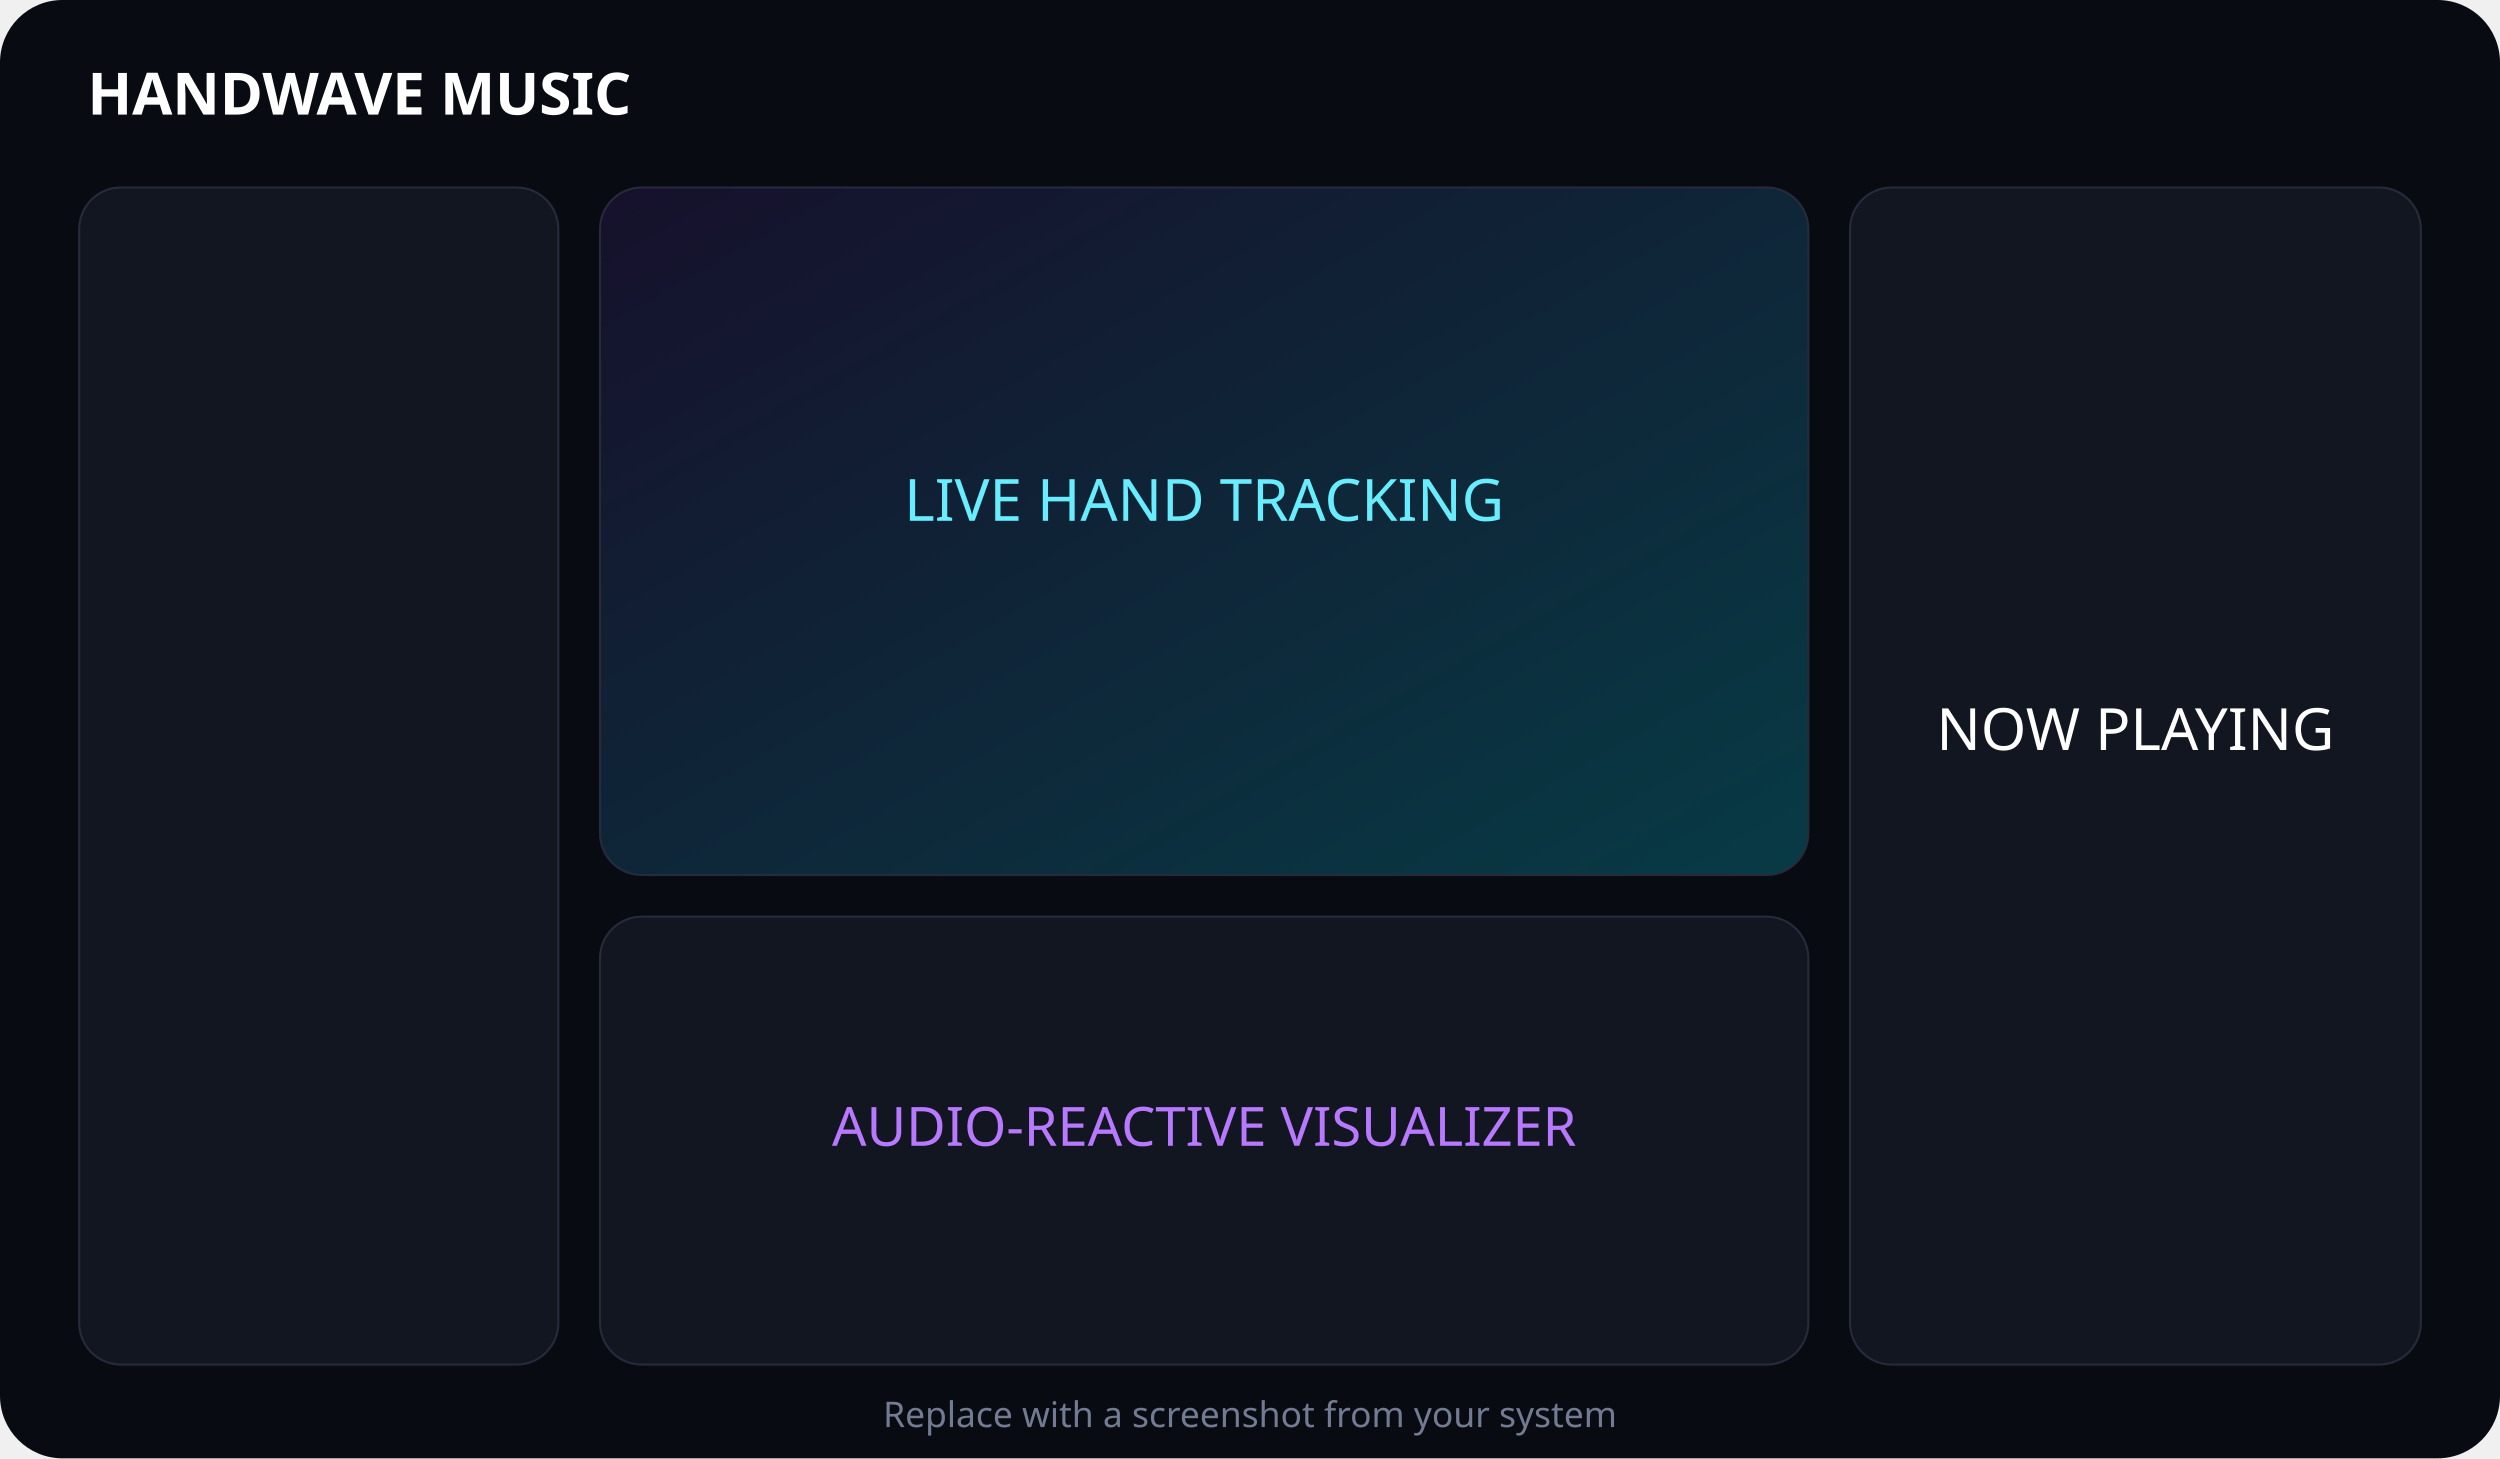
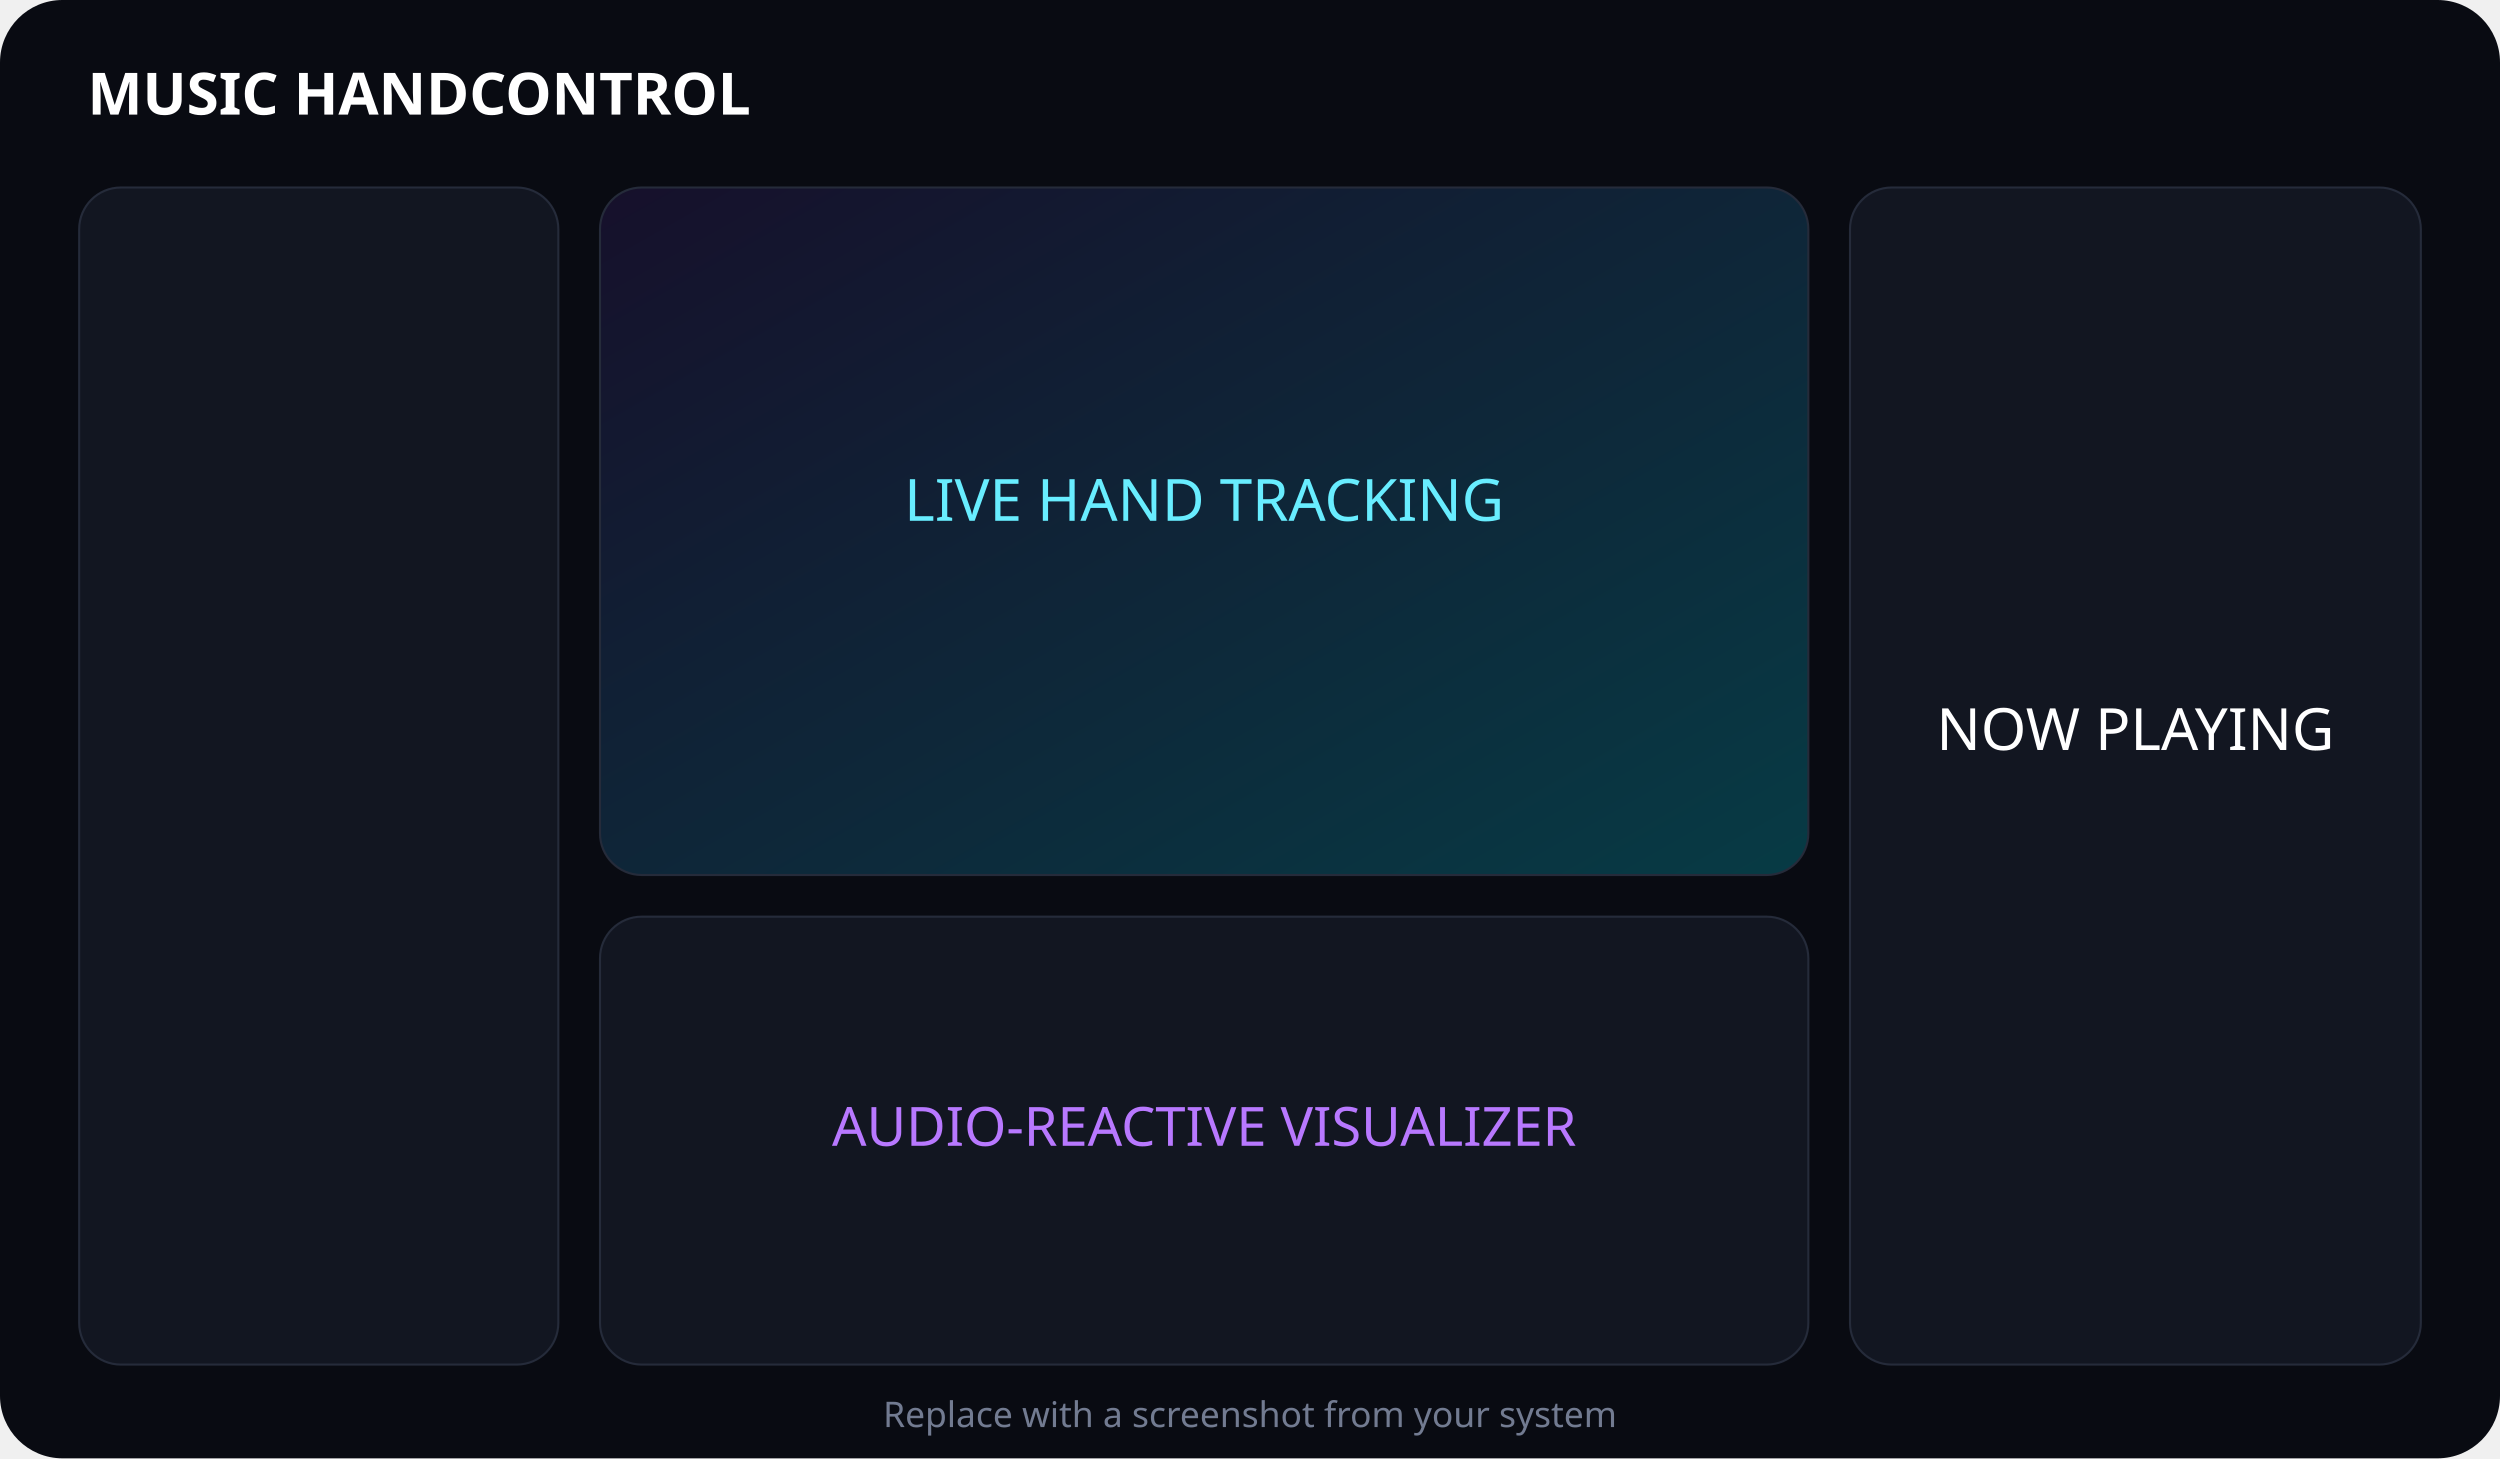
<svg xmlns="http://www.w3.org/2000/svg" width="1200" height="700" viewBox="0 0 1200 700">
  <defs>
    <linearGradient id="bg" x2="1" y2="1">
      <stop stop-color="#16102b" />
      <stop offset="1" stop-color="#073b45" />
    </linearGradient>
  </defs>
  <rect width="1200" height="700" rx="30" fill="#090b12" />
  <rect x="38" y="90" width="230" height="565" rx="20" fill="#121621" stroke="#252b3a" />
  <rect x="288" y="90" width="580" height="330" rx="20" fill="url(#bg)" stroke="#252b3a" />
  <rect x="288" y="440" width="580" height="215" rx="20" fill="#121621" stroke="#252b3a" />
  <rect x="888" y="90" width="274" height="565" rx="20" fill="#121621" stroke="#252b3a" />
-   <text x="42" y="55" fill="#fff" font-family="Segoe UI" font-size="28" font-weight="700">HANDWAVE MUSIC</text>
+   <text x="42" y="55" fill="#fff" font-family="Segoe UI" font-size="28" font-weight="700">MUSIC HANDCONTROL</text>
  <text x="578" y="250" text-anchor="middle" fill="#68edff" font-family="Segoe UI" font-size="28">LIVE HAND TRACKING</text>
  <text x="578" y="550" text-anchor="middle" fill="#b878ff" font-family="Segoe UI" font-size="26">AUDIO-REACTIVE VISUALIZER</text>
  <text x="1025" y="360" text-anchor="middle" fill="#fff" font-family="Segoe UI" font-size="28">NOW PLAYING</text>
  <text x="600" y="685" text-anchor="middle" fill="#727b91" font-family="Segoe UI" font-size="17">Replace with a screenshot from your system</text>
</svg>
